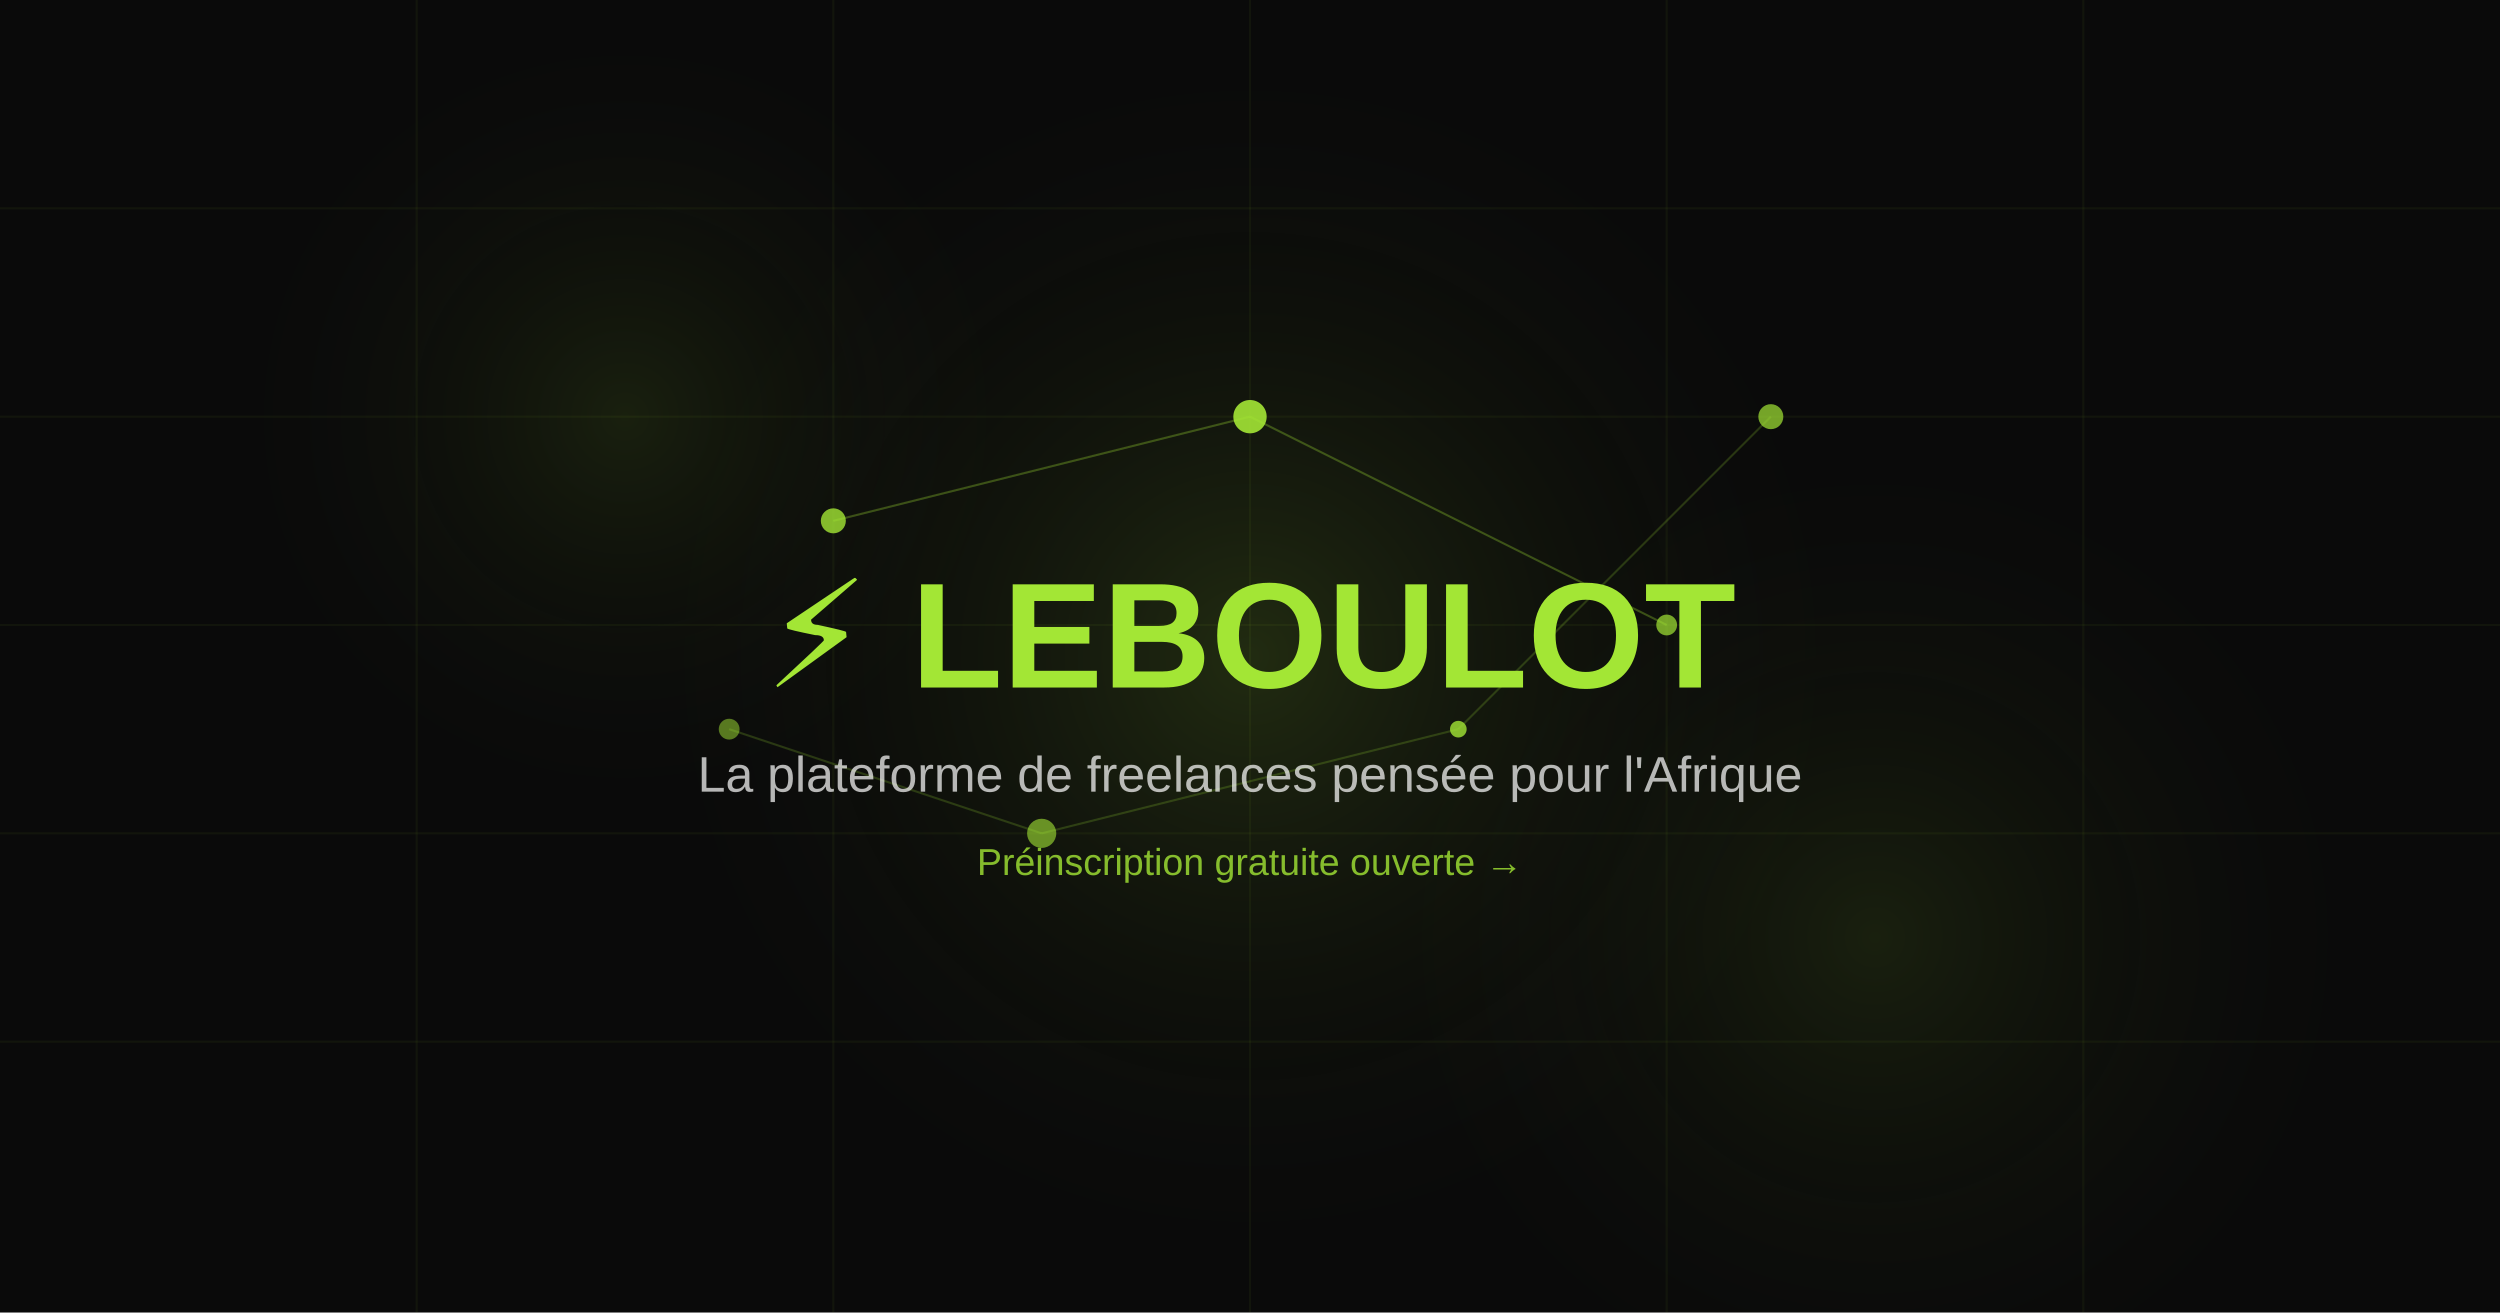
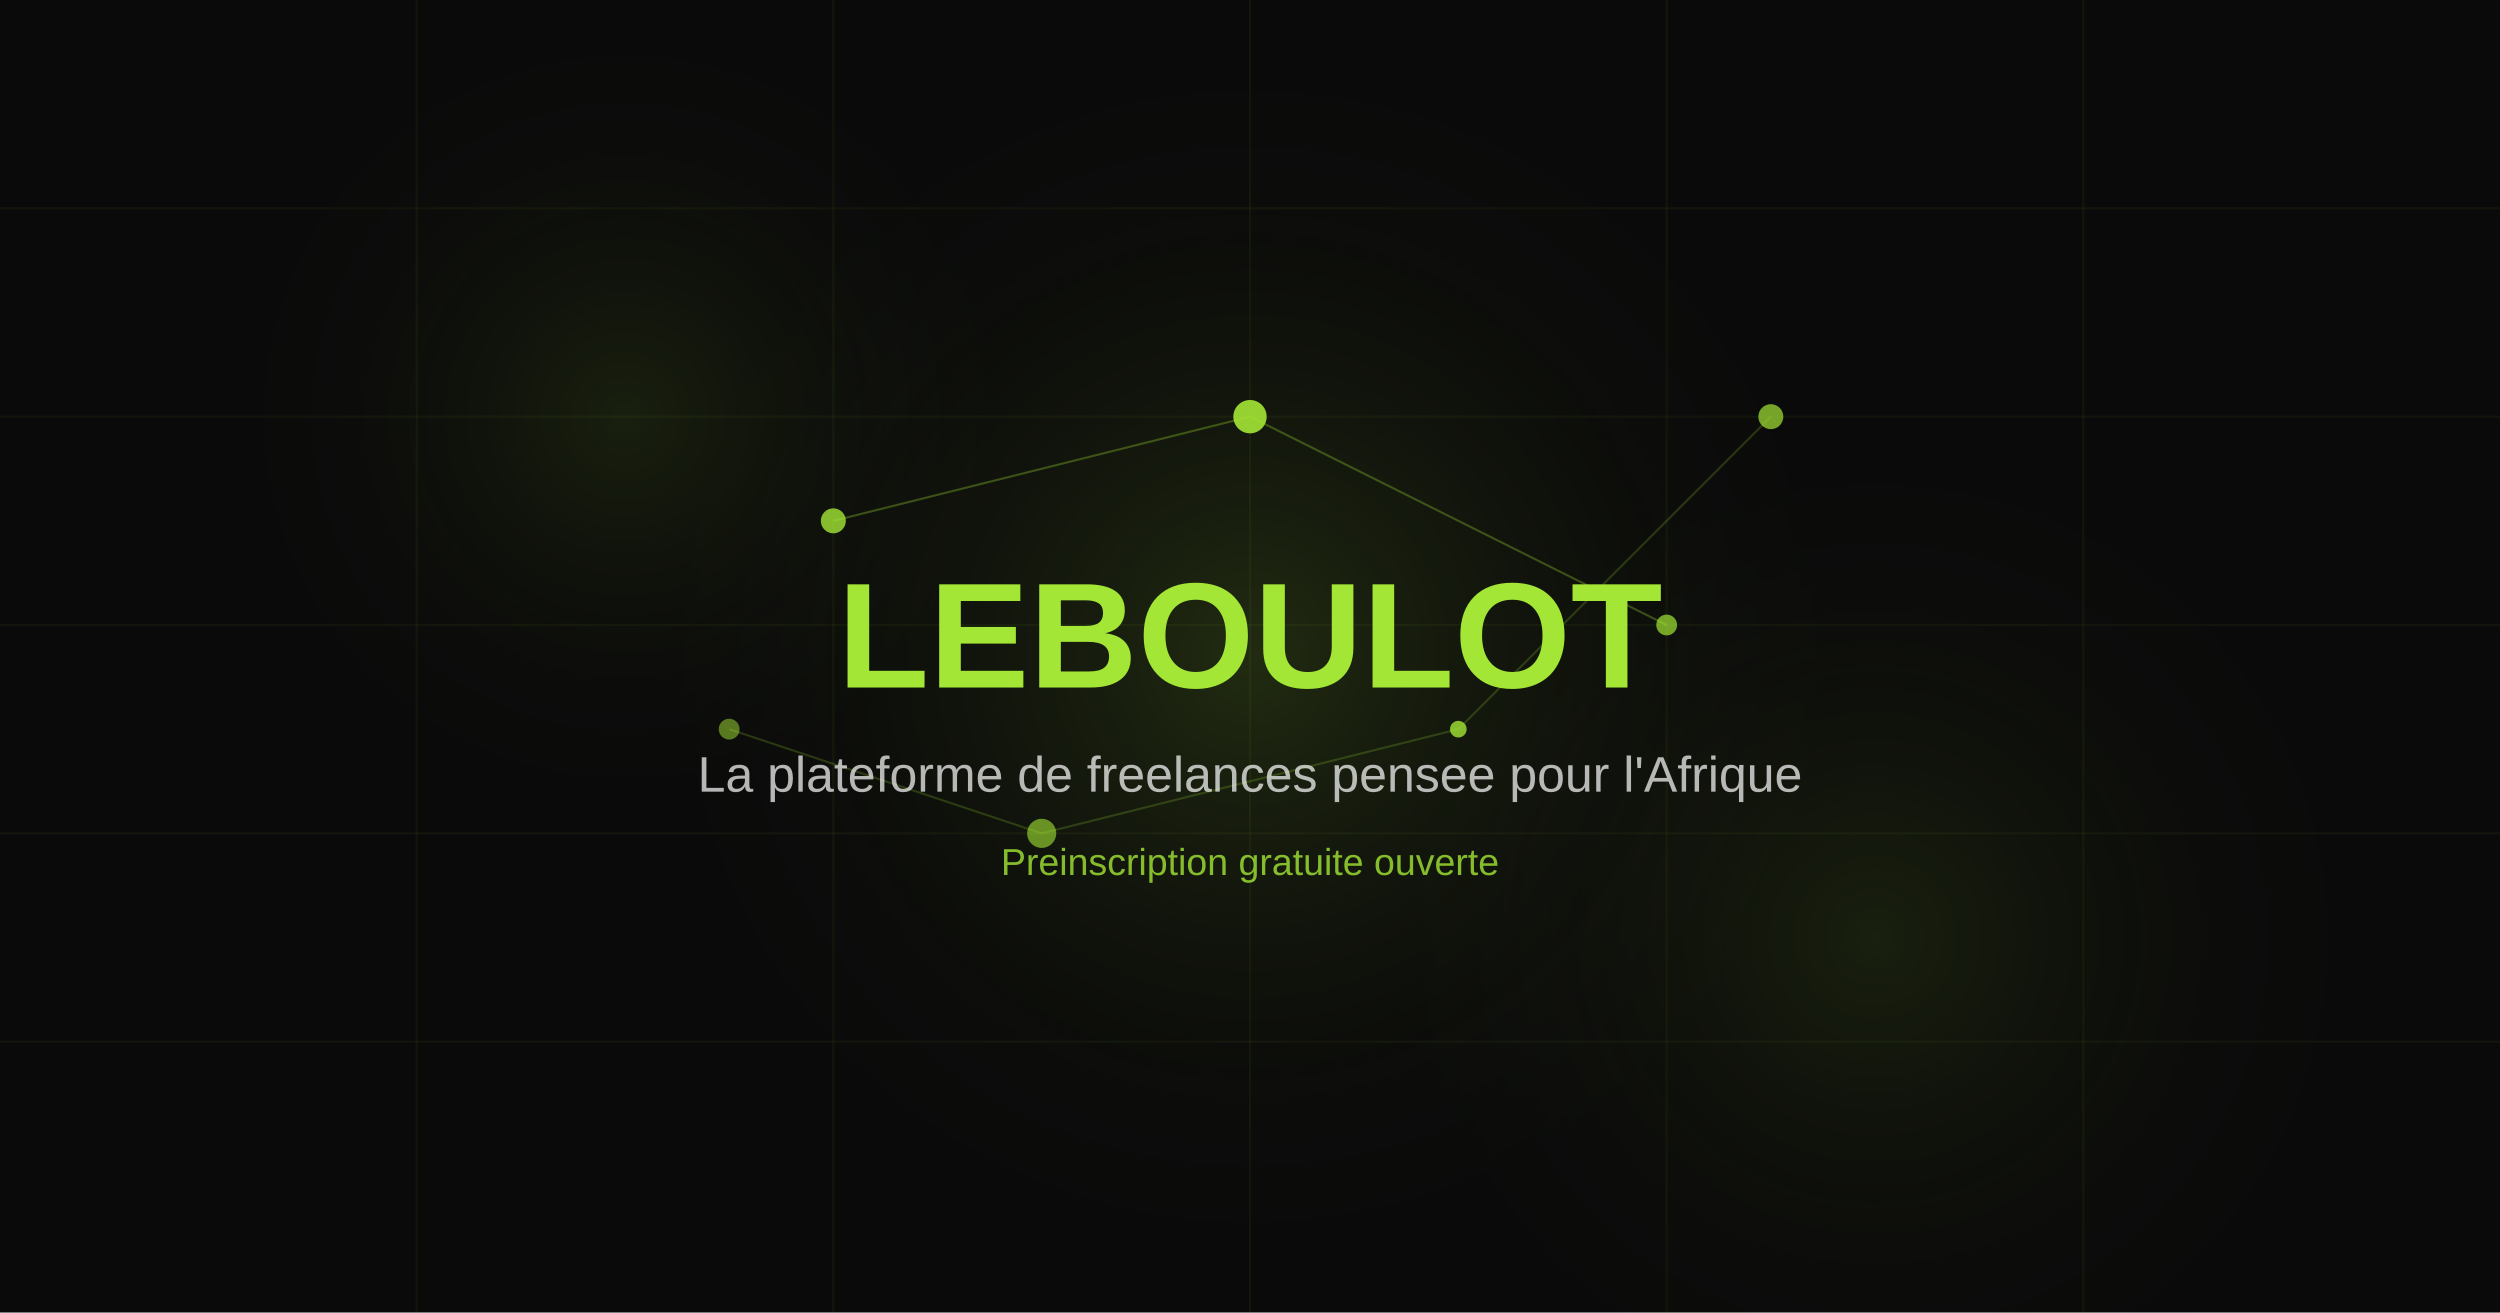
<svg xmlns="http://www.w3.org/2000/svg" width="1200" height="630" viewBox="0 0 1200 630">
  <defs>
    <radialGradient id="glow1" cx="50%" cy="50%" r="50%">
      <stop offset="0%" style="stop-color:#a3e635;stop-opacity:0.15" />
      <stop offset="100%" style="stop-color:#0a0a0a;stop-opacity:0" />
    </radialGradient>
    <radialGradient id="glow2" cx="50%" cy="50%" r="50%">
      <stop offset="0%" style="stop-color:#a3e635;stop-opacity:0.1" />
      <stop offset="100%" style="stop-color:#0a0a0a;stop-opacity:0" />
    </radialGradient>
  </defs>
  <rect width="1200" height="630" fill="#0a0a0a" />
  <circle cx="600" cy="315" r="300" fill="url(#glow1)" />
  <circle cx="300" cy="200" r="200" fill="url(#glow2)" />
  <circle cx="900" cy="450" r="250" fill="url(#glow2)" />
  <g stroke="#a3e635" stroke-opacity="0.05" stroke-width="1">
    <line x1="0" y1="100" x2="1200" y2="100" />
    <line x1="0" y1="200" x2="1200" y2="200" />
    <line x1="0" y1="300" x2="1200" y2="300" />
    <line x1="0" y1="400" x2="1200" y2="400" />
    <line x1="0" y1="500" x2="1200" y2="500" />
    <line x1="200" y1="0" x2="200" y2="630" />
    <line x1="400" y1="0" x2="400" y2="630" />
    <line x1="600" y1="0" x2="600" y2="630" />
    <line x1="800" y1="0" x2="800" y2="630" />
    <line x1="1000" y1="0" x2="1000" y2="630" />
  </g>
  <circle cx="400" cy="250" r="6" fill="#a3e635" opacity="0.8" />
  <circle cx="600" cy="200" r="8" fill="#a3e635" opacity="0.9" />
  <circle cx="800" cy="300" r="5" fill="#a3e635" opacity="0.7" />
  <circle cx="500" cy="400" r="7" fill="#a3e635" opacity="0.6" />
  <circle cx="700" cy="350" r="4" fill="#a3e635" opacity="0.8" />
  <circle cx="350" cy="350" r="5" fill="#a3e635" opacity="0.5" />
  <circle cx="850" cy="200" r="6" fill="#a3e635" opacity="0.7" />
  <line x1="400" y1="250" x2="600" y2="200" stroke="#a3e635" stroke-opacity="0.3" stroke-width="1" />
  <line x1="600" y1="200" x2="800" y2="300" stroke="#a3e635" stroke-opacity="0.3" stroke-width="1" />
  <line x1="500" y1="400" x2="700" y2="350" stroke="#a3e635" stroke-opacity="0.2" stroke-width="1" />
  <line x1="350" y1="350" x2="500" y2="400" stroke="#a3e635" stroke-opacity="0.2" stroke-width="1" />
  <line x1="700" y1="350" x2="850" y2="200" stroke="#a3e635" stroke-opacity="0.2" stroke-width="1" />
-   <text x="600" y="330" font-family="Arial, sans-serif" font-size="72" font-weight="bold" fill="#a3e635" text-anchor="middle">⚡ LEBOULOT</text>
-   <text x="600" y="380" font-family="Arial, sans-serif" font-size="24" fill="#ffffff" text-anchor="middle" opacity="0.7">La plateforme de freelances pensée pour l'Afrique</text>
-   <text x="600" y="420" font-family="Arial, sans-serif" font-size="18" fill="#a3e635" text-anchor="middle" opacity="0.8">Préinscription gratuite ouverte →</text>
+   <text x="600" y="330" font-family="Arial, sans-serif" font-size="72" font-weight="bold" fill="#a3e635" text-anchor="middle">LEBOULOT</text>
+   <text x="600" y="380" font-family="Arial, sans-serif" font-size="24" fill="#ffffff" text-anchor="middle" opacity="0.7">La plateforme de freelances pensee pour l'Afrique</text>
+   <text x="600" y="420" font-family="Arial, sans-serif" font-size="18" fill="#a3e635" text-anchor="middle" opacity="0.8">Preinscription gratuite ouverte</text>
</svg>
